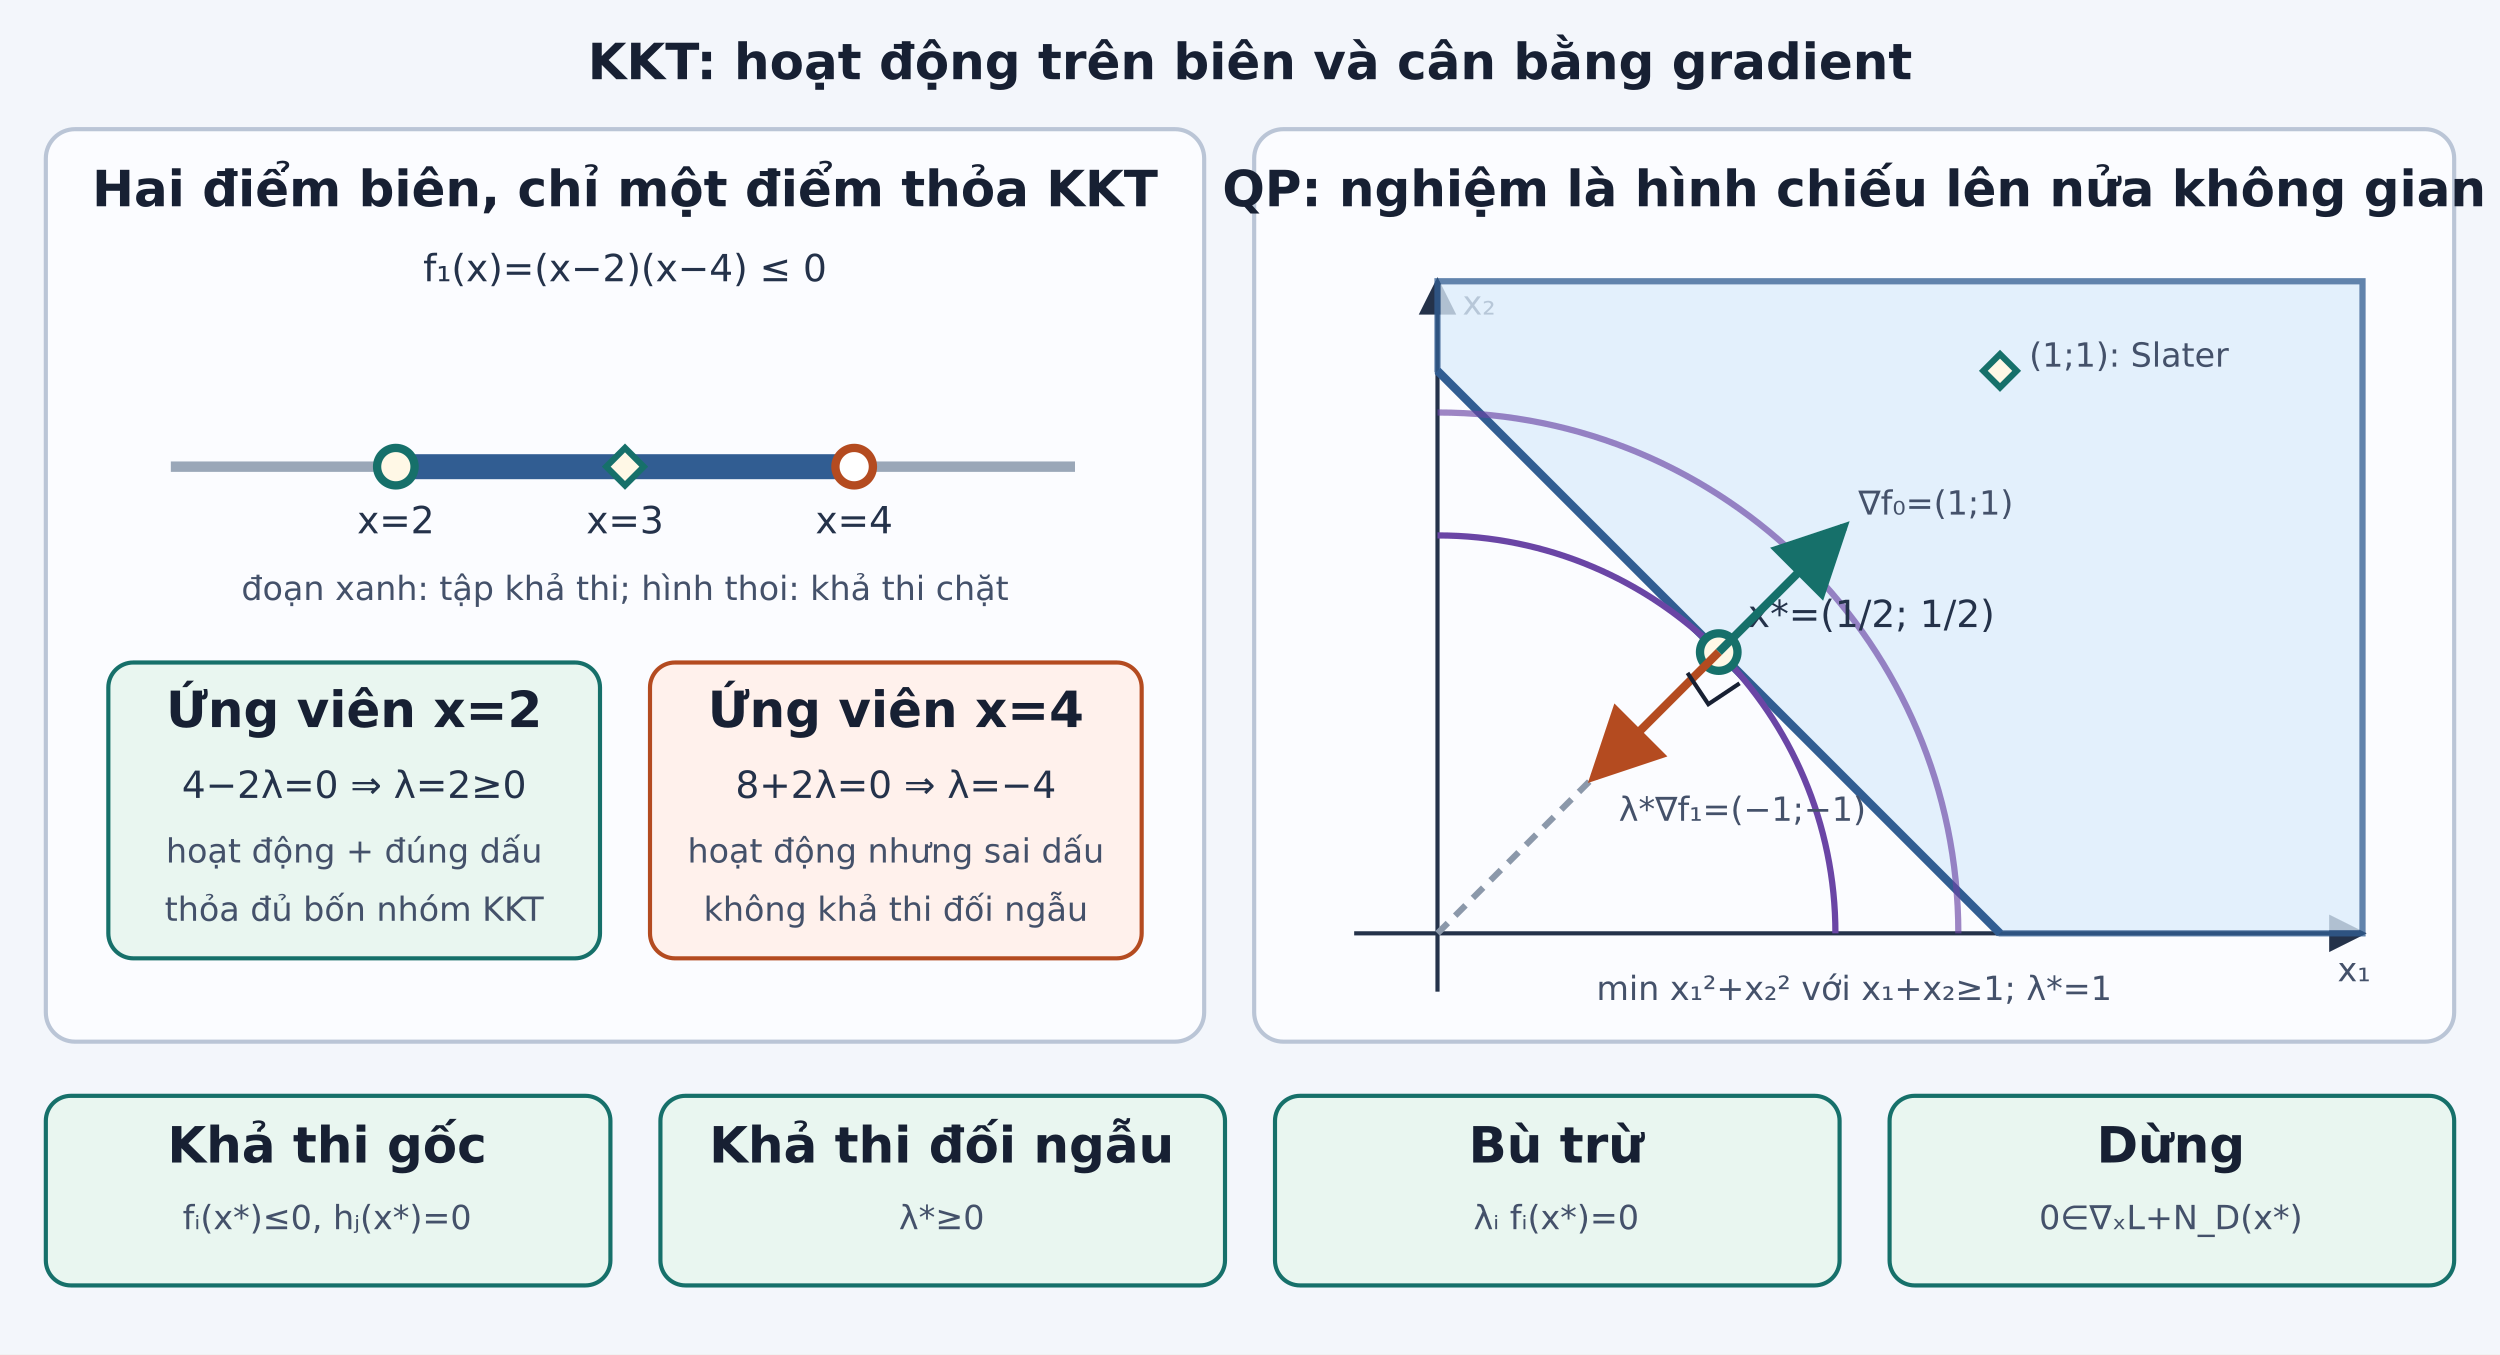
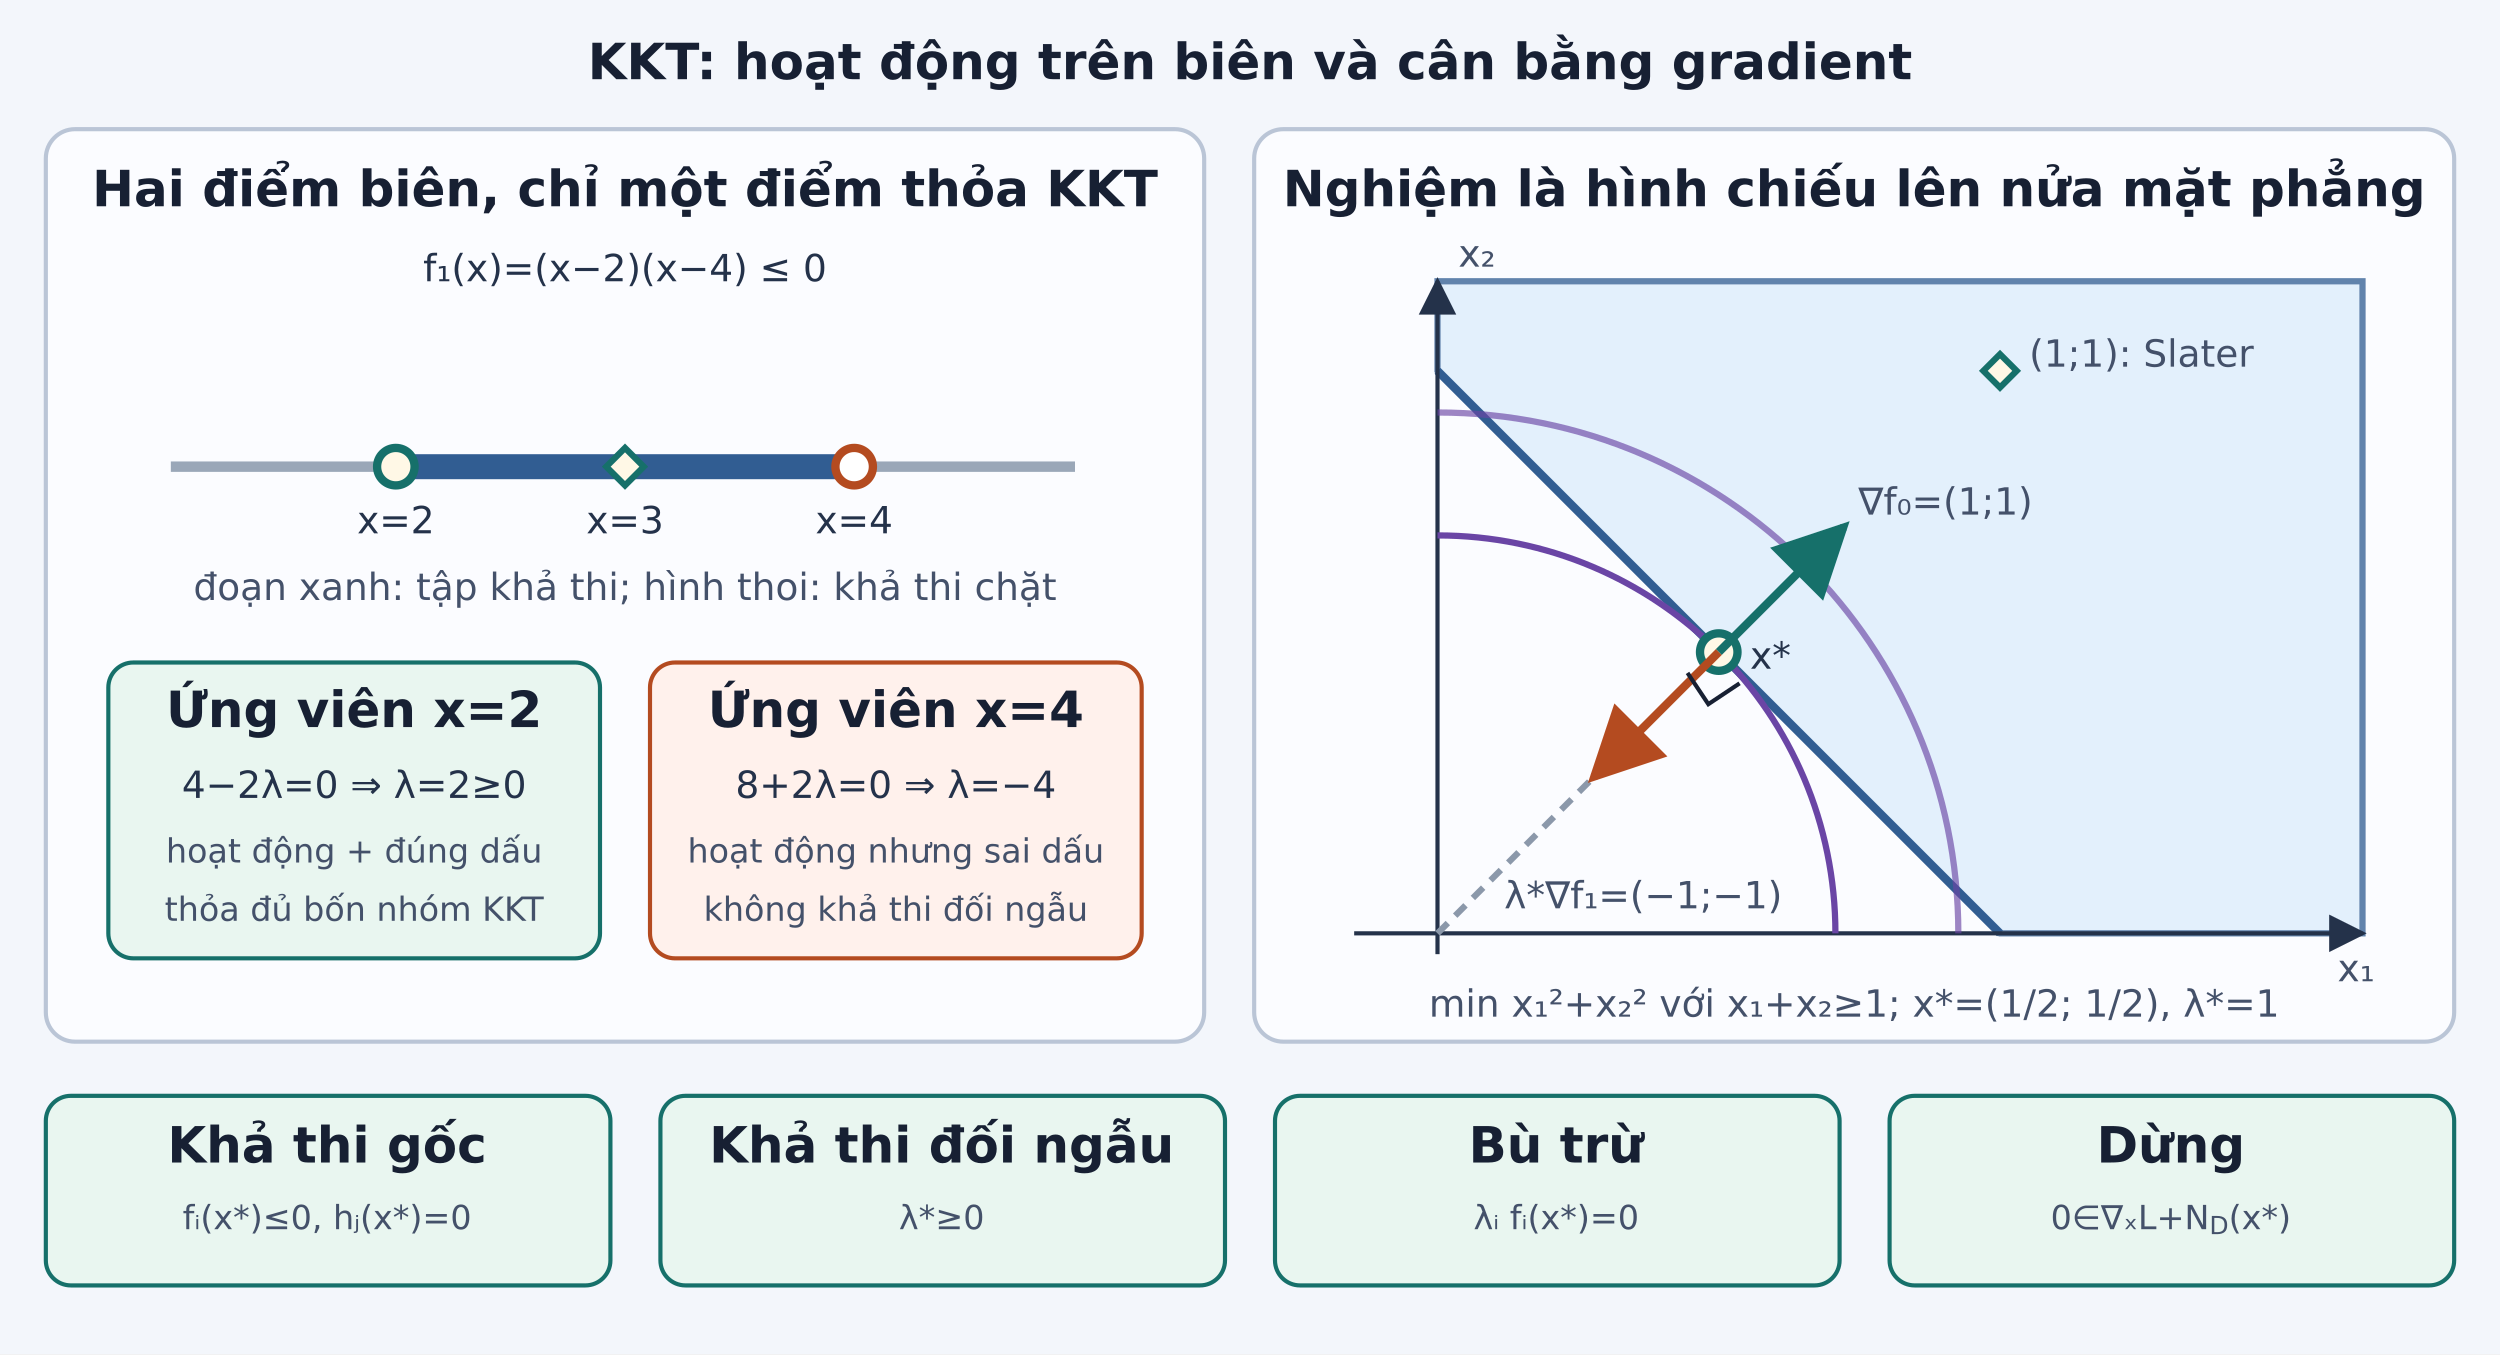
<svg xmlns="http://www.w3.org/2000/svg" viewBox="0 0 1200 650" role="img" aria-labelledby="title desc" font-family="DejaVu Sans">
  <defs>
    <marker id="arrow" markerWidth="9" markerHeight="9" refX="8" refY="4.5" orient="auto">
      <path d="M0 0L9 4.5L0 9Z" fill="#24324a" />
    </marker>
    <marker id="green-arrow" markerWidth="9" markerHeight="9" refX="8" refY="4.5" orient="auto">
      <path d="M0 0L9 4.5L0 9Z" fill="#16706a" />
    </marker>
    <marker id="orange-arrow" markerWidth="9" markerHeight="9" refX="8" refY="4.5" orient="auto">
      <path d="M0 0L9 4.5L0 9Z" fill="#b44b20" />
    </marker>
-     <style>.panel{fill:#fbfcff;stroke:#bac5d6;stroke-width:2}.head{font-size:24px;font-weight:700;fill:#172033}.label{font-size:18px;fill:#24324a}.small{font-size:16px;fill:#44516a}.axis{stroke:#24324a;stroke-width:2;marker-end:url(#arrow)}.feasible{fill:#dcecfb;stroke:#315d92;stroke-width:3}.level{fill:none;stroke:#6a45a5;stroke-width:3}.good{fill:#e9f6f0;stroke:#16706a;stroke-width:2}.bad{fill:#fff1ec;stroke:#b44b20;stroke-width:2}.point{fill:#fff8e6;stroke:#16706a;stroke-width:4}</style>
+     <style>.panel{fill:#fbfcff;stroke:#bac5d6;stroke-width:2}.head{font-size:24px;font-weight:700;fill:#172033}.label{font-size:18px;fill:#24324a}.small{font-size:16px;fill:#44516a}.note{font-size:18px;fill:#44516a}.axis{stroke:#24324a;stroke-width:2;marker-end:url(#arrow)}.feasible{fill:#dcecfb;stroke:#315d92;stroke-width:3}.level{fill:none;stroke:#6a45a5;stroke-width:3}.good{fill:#e9f6f0;stroke:#16706a;stroke-width:2}.bad{fill:#fff1ec;stroke:#b44b20;stroke-width:2}.point{fill:#fff8e6;stroke:#16706a;stroke-width:4}</style>
  </defs>
  <rect width="1200" height="650" fill="#f3f6fb" />
  <text class="head" x="600" y="38" text-anchor="middle">KKT: hoạt động trên biên và cân bằng gradient</text>
  <rect class="panel" x="22" y="62" width="556" height="438" rx="14" />
  <text class="head" x="300" y="99" text-anchor="middle">Hai điểm biên, chỉ một điểm thỏa KKT</text>
  <text class="label" x="300" y="135" text-anchor="middle">f₁(x)=(x−2)(x−4) ≤ 0</text>
  <line x1="82" y1="224" x2="516" y2="224" stroke="#9aa7b8" stroke-width="5" />
  <line x1="190" y1="224" x2="410" y2="224" stroke="#315d92" stroke-width="12" stroke-linecap="round" />
  <circle class="point" cx="190" cy="224" r="9" />
  <circle cx="410" cy="224" r="9" fill="#fff" stroke="#b44b20" stroke-width="4" />
  <path d="M300 215l9 9-9 9-9-9Z" fill="#fff8e6" stroke="#16706a" stroke-width="3" />
  <text class="label" x="190" y="256" text-anchor="middle">x=2</text>
  <text class="label" x="300" y="256" text-anchor="middle">x=3</text>
  <text class="label" x="410" y="256" text-anchor="middle">x=4</text>
-   <text class="small" x="300" y="288" text-anchor="middle">đoạn xanh: tập khả thi; hình thoi: khả thi chặt</text>
+   <text class="note" x="300" y="288" text-anchor="middle">đoạn xanh: tập khả thi; hình thoi: khả thi chặt</text>
  <rect class="good" x="52" y="318" width="236" height="142" rx="12" />
  <text class="head" x="170" y="349" text-anchor="middle">Ứng viên x=2</text>
  <text class="label" x="170" y="383" text-anchor="middle">4−2λ=0 ⇒ λ=2≥0</text>
  <text class="small" x="170" y="414" text-anchor="middle">hoạt động + đúng dấu</text>
  <text class="small" x="170" y="442" text-anchor="middle">thỏa đủ bốn nhóm KKT</text>
  <rect class="bad" x="312" y="318" width="236" height="142" rx="12" />
  <text class="head" x="430" y="349" text-anchor="middle">Ứng viên x=4</text>
  <text class="label" x="430" y="383" text-anchor="middle">8+2λ=0 ⇒ λ=−4</text>
  <text class="small" x="430" y="414" text-anchor="middle">hoạt động nhưng sai dấu</text>
  <text class="small" x="430" y="442" text-anchor="middle">không khả thi đối ngẫu</text>
  <rect class="panel" x="602" y="62" width="576" height="438" rx="14" />
-   <text class="head" x="890" y="99" text-anchor="middle">QP: nghiệm là hình chiếu lên nửa không gian</text>
-   <line class="axis" x1="650" y1="448" x2="1134" y2="448" />
-   <line class="axis" x1="690" y1="476" x2="690" y2="135" />
-   <text class="small" x="1122" y="471">x₁</text>
-   <text class="small" x="702" y="151">x₂</text>
+   <text class="head" x="890" y="99" text-anchor="middle">Nghiệm là hình chiếu lên nửa mặt phẳng</text>
  <path class="feasible" d="M690 178 L690 135 L1134 135 L1134 448 L960 448 Z" opacity=".76" />
  <line x1="690" y1="178" x2="960" y2="448" stroke="#315d92" stroke-width="4" />
+   <line class="axis" x1="650" y1="448" x2="1134" y2="448" />
+   <line class="axis" x1="690" y1="458" x2="690" y2="135" />
+   <text class="note" x="1122" y="471">x₁</text>
+   <text class="note" x="700" y="128">x₂</text>
  <path class="level" d="M690 257 A191 191 0 0 1 881 448" />
  <path class="level" d="M690 198 A250 250 0 0 1 940 448" opacity=".65" />
  <circle class="point" cx="825" cy="313" r="9" />
-   <text class="label" x="839" y="301">x*=(1/2; 1/2)</text>
+   <text class="label" x="840" y="321">x*</text>
  <line x1="690" y1="448" x2="825" y2="313" stroke="#8b98aa" stroke-width="3" stroke-dasharray="7 5" />
  <line x1="825" y1="313" x2="885" y2="253" stroke="#16706a" stroke-width="4" marker-end="url(#green-arrow)" />
-   <text class="small" x="892" y="247" fill="#16706a">∇f₀=(1;1)</text>
+   <text class="note" x="892" y="247" fill="#16706a">∇f₀=(1;1)</text>
  <line x1="825" y1="313" x2="765" y2="373" stroke="#b44b20" stroke-width="4" marker-end="url(#orange-arrow)" />
-   <text class="small" x="777" y="394" fill="#b44b20">λ*∇f₁=(−1;−1)</text>
+   <text class="note" x="722" y="436" fill="#b44b20">λ*∇f₁=(−1;−1)</text>
  <path d="M810 323l10 15 15-10" fill="none" stroke="#172033" stroke-width="2" />
  <path d="M960 170l8 8-8 8-8-8Z" fill="#fff8e6" stroke="#16706a" stroke-width="3" />
-   <text class="small" x="974" y="176">(1;1): Slater</text>
-   <text class="small" x="890" y="480" text-anchor="middle">min x₁²+x₂² với x₁+x₂≥1;  λ*=1</text>
+   <text class="note" x="974" y="176">(1;1): Slater</text>
+   <text class="note" x="890" y="488" text-anchor="middle">min x₁²+x₂² với x₁+x₂≥1;  x*=(1/2; 1/2), λ*=1</text>
  <rect class="good" x="22" y="526" width="271" height="91" rx="12" />
  <text class="head" x="157" y="558" text-anchor="middle">Khả thi gốc</text>
  <text class="small" x="157" y="590" text-anchor="middle">fᵢ(x*)≤0, hⱼ(x*)=0</text>
  <rect class="good" x="317" y="526" width="271" height="91" rx="12" />
  <text class="head" x="452" y="558" text-anchor="middle">Khả thi đối ngẫu</text>
  <text class="small" x="452" y="590" text-anchor="middle">λ*≥0</text>
  <rect class="good" x="612" y="526" width="271" height="91" rx="12" />
  <text class="head" x="747" y="558" text-anchor="middle">Bù trừ</text>
  <text class="small" x="747" y="590" text-anchor="middle">λᵢ fᵢ(x*)=0</text>
  <rect class="good" x="907" y="526" width="271" height="91" rx="12" />
  <text class="head" x="1042" y="558" text-anchor="middle">Dừng</text>
-   <text class="small" x="1042" y="590" text-anchor="middle">0∈∇ₓL+N_D(x*)</text>
+   <text class="small" x="1042" y="590" text-anchor="middle">0∈∇ₓL+N<tspan baseline-shift="sub" font-size="12">D</tspan>(x*)</text>
</svg>
